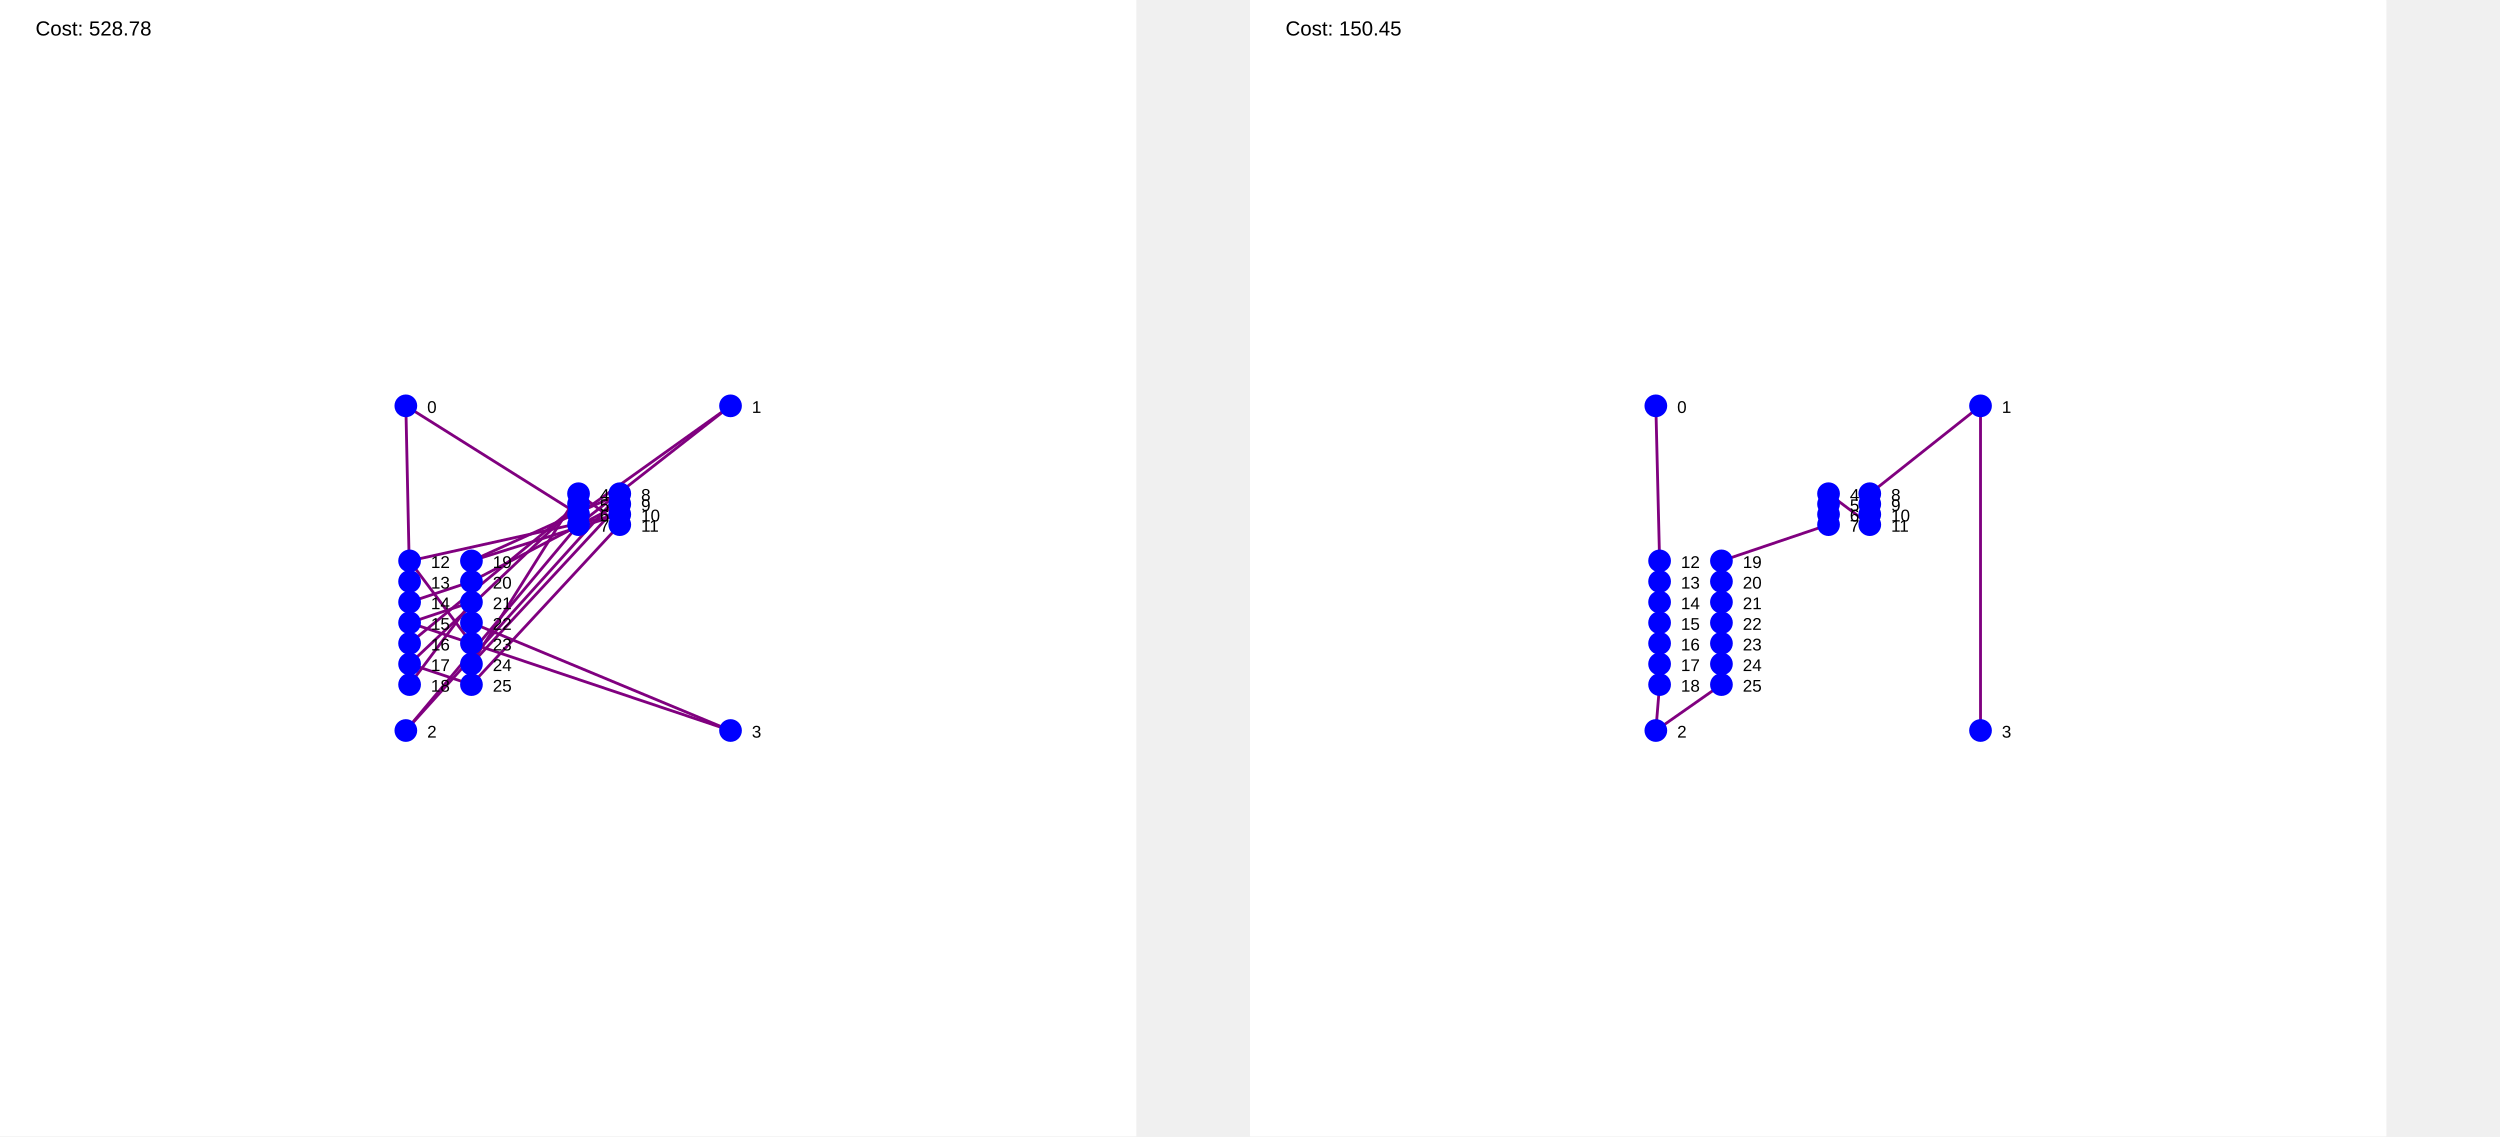
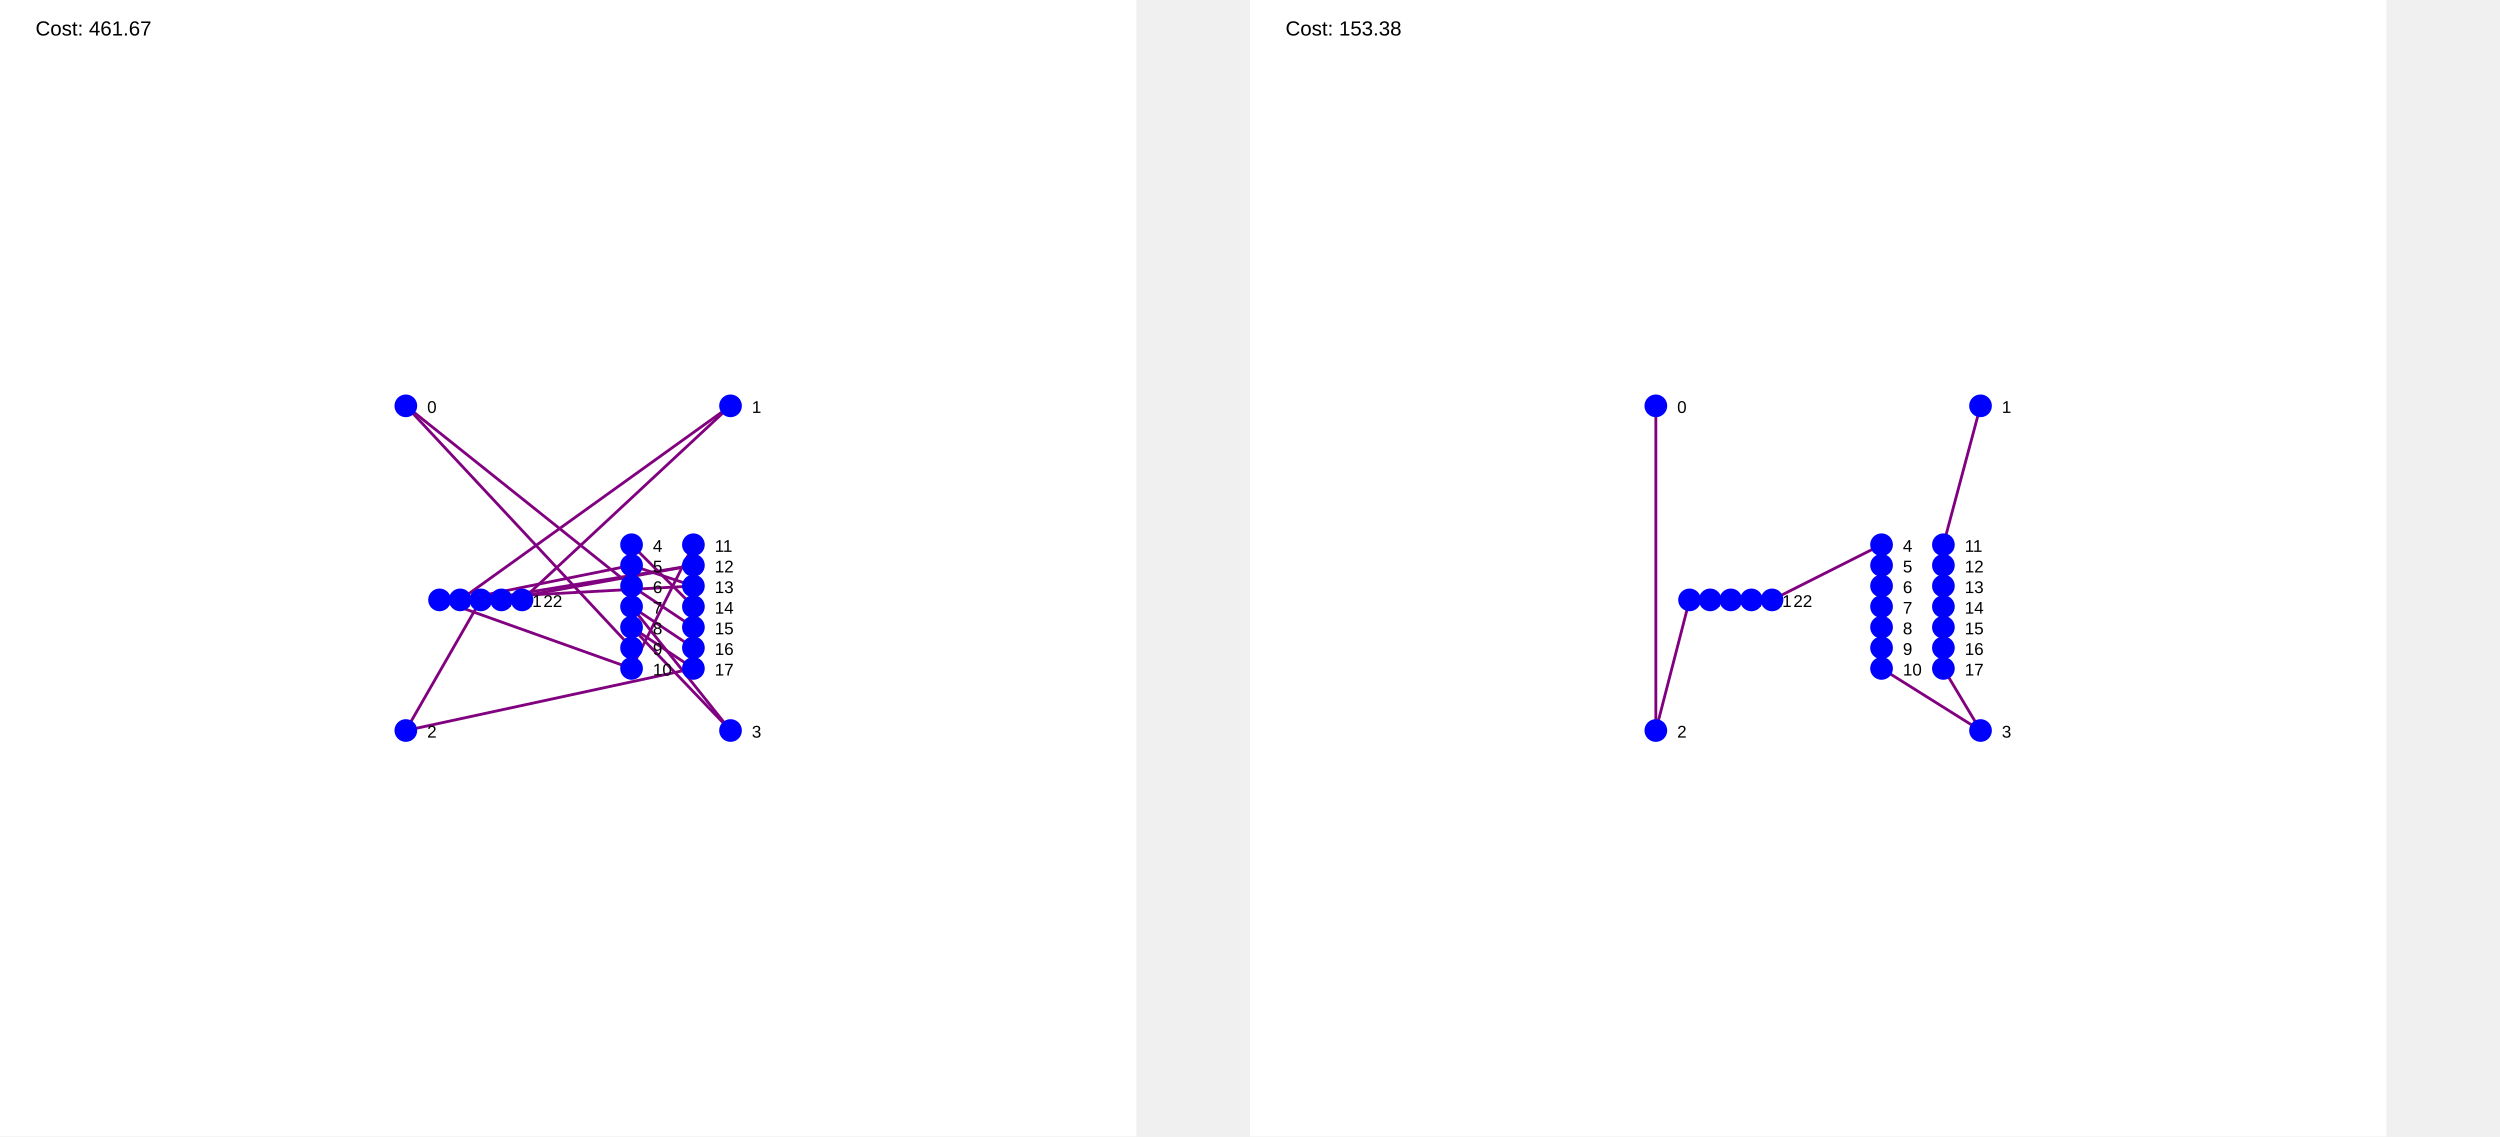
<svg xmlns="http://www.w3.org/2000/svg" width="1760" height="800" viewBox="-257.143 -257.143 1760 800">
  <g transform="translate(0,0)">
    <rect x="-257.143" y="-257.143" width="800" height="800" fill="white" />
    <g>
-       <line x1="28.571" y1="28.571" x2="150.149" y2="104.948" stroke="rgb(128,0,127)" stroke-width="2" />
-       <line x1="150.149" y1="104.948" x2="257.143" y2="28.571" stroke="rgb(128,0,127)" stroke-width="2" />
-       <line x1="257.143" y1="28.571" x2="150.149" y2="112.205" stroke="rgb(128,0,127)" stroke-width="2" />
-       <line x1="150.149" y1="112.205" x2="28.571" y2="257.143" stroke="rgb(128,0,127)" stroke-width="2" />
-       <line x1="28.571" y1="257.143" x2="179.178" y2="90.434" stroke="rgb(128,0,127)" stroke-width="2" />
-       <line x1="179.178" y1="90.434" x2="74.751" y2="137.726" stroke="rgb(128,0,127)" stroke-width="2" />
-       <line x1="74.751" y1="137.726" x2="179.178" y2="104.948" stroke="rgb(128,0,127)" stroke-width="2" />
-       <line x1="179.178" y1="104.948" x2="31.209" y2="137.726" stroke="rgb(128,0,127)" stroke-width="2" />
-       <line x1="31.209" y1="137.726" x2="74.751" y2="195.783" stroke="rgb(128,0,127)" stroke-width="2" />
-       <line x1="74.751" y1="195.783" x2="74.751" y2="181.269" stroke="rgb(128,0,127)" stroke-width="2" />
-       <line x1="74.751" y1="181.269" x2="257.143" y2="257.143" stroke="rgb(128,0,127)" stroke-width="2" />
-       <line x1="257.143" y1="257.143" x2="31.209" y2="181.269" stroke="rgb(128,0,127)" stroke-width="2" />
-       <line x1="31.209" y1="181.269" x2="74.751" y2="166.754" stroke="rgb(128,0,127)" stroke-width="2" />
-       <line x1="74.751" y1="166.754" x2="31.209" y2="224.811" stroke="rgb(128,0,127)" stroke-width="2" />
-       <line x1="31.209" y1="224.811" x2="31.209" y2="195.783" stroke="rgb(128,0,127)" stroke-width="2" />
-       <line x1="31.209" y1="195.783" x2="150.149" y2="97.691" stroke="rgb(128,0,127)" stroke-width="2" />
-       <line x1="150.149" y1="97.691" x2="31.209" y2="210.297" stroke="rgb(128,0,127)" stroke-width="2" />
-       <line x1="31.209" y1="210.297" x2="74.751" y2="224.811" stroke="rgb(128,0,127)" stroke-width="2" />
-       <line x1="74.751" y1="224.811" x2="179.178" y2="112.205" stroke="rgb(128,0,127)" stroke-width="2" />
-       <line x1="179.178" y1="112.205" x2="150.149" y2="90.434" stroke="rgb(128,0,127)" stroke-width="2" />
-       <line x1="150.149" y1="90.434" x2="74.751" y2="210.297" stroke="rgb(128,0,127)" stroke-width="2" />
-       <line x1="74.751" y1="210.297" x2="179.178" y2="97.691" stroke="rgb(128,0,127)" stroke-width="2" />
-       <line x1="179.178" y1="97.691" x2="74.751" y2="152.24" stroke="rgb(128,0,127)" stroke-width="2" />
-       <line x1="74.751" y1="152.24" x2="31.209" y2="166.754" stroke="rgb(128,0,127)" stroke-width="2" />
-       <line x1="31.209" y1="166.754" x2="31.209" y2="152.24" stroke="rgb(128,0,127)" stroke-width="2" />
-       <line x1="31.209" y1="152.24" x2="28.571" y2="28.571" stroke="rgb(128,0,127)" stroke-width="2" />
+       <line x1="28.571" y1="28.571" x2="187.47" y2="155.381" stroke="rgb(128,0,127)" stroke-width="2" />
+       <line x1="187.47" y1="155.381" x2="231.013" y2="184.41" stroke="rgb(128,0,127)" stroke-width="2" />
+       <line x1="231.013" y1="184.41" x2="231.013" y2="198.924" stroke="rgb(128,0,127)" stroke-width="2" />
+       <line x1="231.013" y1="198.924" x2="187.47" y2="169.896" stroke="rgb(128,0,127)" stroke-width="2" />
+       <line x1="187.47" y1="169.896" x2="257.143" y2="257.143" stroke="rgb(128,0,127)" stroke-width="2" />
+       <line x1="257.143" y1="257.143" x2="187.47" y2="184.41" stroke="rgb(128,0,127)" stroke-width="2" />
+       <line x1="187.47" y1="184.41" x2="231.013" y2="213.439" stroke="rgb(128,0,127)" stroke-width="2" />
+       <line x1="231.013" y1="213.439" x2="28.571" y2="257.143" stroke="rgb(128,0,127)" stroke-width="2" />
+       <line x1="28.571" y1="257.143" x2="81.33" y2="165.19" stroke="rgb(128,0,127)" stroke-width="2" />
+       <line x1="81.33" y1="165.19" x2="231.013" y2="140.867" stroke="rgb(128,0,127)" stroke-width="2" />
+       <line x1="231.013" y1="140.867" x2="95.844" y2="165.19" stroke="rgb(128,0,127)" stroke-width="2" />
+       <line x1="95.844" y1="165.19" x2="110.359" y2="165.19" stroke="rgb(128,0,127)" stroke-width="2" />
+       <line x1="110.359" y1="165.19" x2="257.143" y2="28.571" stroke="rgb(128,0,127)" stroke-width="2" />
+       <line x1="257.143" y1="28.571" x2="66.816" y2="165.19" stroke="rgb(128,0,127)" stroke-width="2" />
+       <line x1="66.816" y1="165.19" x2="187.47" y2="140.867" stroke="rgb(128,0,127)" stroke-width="2" />
+       <line x1="187.47" y1="140.867" x2="231.013" y2="155.381" stroke="rgb(128,0,127)" stroke-width="2" />
+       <line x1="231.013" y1="155.381" x2="52.301" y2="165.19" stroke="rgb(128,0,127)" stroke-width="2" />
+       <line x1="52.301" y1="165.19" x2="187.47" y2="213.439" stroke="rgb(128,0,127)" stroke-width="2" />
+       <line x1="187.47" y1="213.439" x2="231.013" y2="126.353" stroke="rgb(128,0,127)" stroke-width="2" />
+       <line x1="231.013" y1="126.353" x2="231.013" y2="169.896" stroke="rgb(128,0,127)" stroke-width="2" />
+       <line x1="231.013" y1="169.896" x2="187.47" y2="126.353" stroke="rgb(128,0,127)" stroke-width="2" />
+       <line x1="187.47" y1="126.353" x2="187.47" y2="198.924" stroke="rgb(128,0,127)" stroke-width="2" />
+       <line x1="187.47" y1="198.924" x2="28.571" y2="28.571" stroke="rgb(128,0,127)" stroke-width="2" />
    </g>
    <g>
      <circle cx="28.571" cy="28.571" r="8" fill="blue" />
      <text x="43.571" y="33.571" font-family="Arial" font-size="12" fill="black">0</text>
      <circle cx="257.143" cy="28.571" r="8" fill="blue" />
      <text x="272.143" y="33.571" font-family="Arial" font-size="12" fill="black">1</text>
      <circle cx="28.571" cy="257.143" r="8" fill="blue" />
      <text x="43.571" y="262.143" font-family="Arial" font-size="12" fill="black">2</text>
      <circle cx="257.143" cy="257.143" r="8" fill="blue" />
      <text x="272.143" y="262.143" font-family="Arial" font-size="12" fill="black">3</text>
-       <circle cx="150.149" cy="90.434" r="8" fill="blue" />
-       <text x="165.149" y="95.434" font-family="Arial" font-size="12" fill="black">4</text>
-       <circle cx="150.149" cy="97.691" r="8" fill="blue" />
-       <text x="165.149" y="102.691" font-family="Arial" font-size="12" fill="black">5</text>
-       <circle cx="150.149" cy="104.948" r="8" fill="blue" />
-       <text x="165.149" y="109.948" font-family="Arial" font-size="12" fill="black">6</text>
-       <circle cx="150.149" cy="112.205" r="8" fill="blue" />
-       <text x="165.149" y="117.205" font-family="Arial" font-size="12" fill="black">7</text>
-       <circle cx="179.178" cy="90.434" r="8" fill="blue" />
-       <text x="194.178" y="95.434" font-family="Arial" font-size="12" fill="black">8</text>
-       <circle cx="179.178" cy="97.691" r="8" fill="blue" />
-       <text x="194.178" y="102.691" font-family="Arial" font-size="12" fill="black">9</text>
-       <circle cx="179.178" cy="104.948" r="8" fill="blue" />
-       <text x="194.178" y="109.948" font-family="Arial" font-size="12" fill="black">10</text>
-       <circle cx="179.178" cy="112.205" r="8" fill="blue" />
-       <text x="194.178" y="117.205" font-family="Arial" font-size="12" fill="black">11</text>
-       <circle cx="31.209" cy="137.726" r="8" fill="blue" />
-       <text x="46.209" y="142.726" font-family="Arial" font-size="12" fill="black">12</text>
-       <circle cx="31.209" cy="152.24" r="8" fill="blue" />
-       <text x="46.209" y="157.24" font-family="Arial" font-size="12" fill="black">13</text>
-       <circle cx="31.209" cy="166.754" r="8" fill="blue" />
-       <text x="46.209" y="171.754" font-family="Arial" font-size="12" fill="black">14</text>
-       <circle cx="31.209" cy="181.269" r="8" fill="blue" />
-       <text x="46.209" y="186.269" font-family="Arial" font-size="12" fill="black">15</text>
-       <circle cx="31.209" cy="195.783" r="8" fill="blue" />
-       <text x="46.209" y="200.783" font-family="Arial" font-size="12" fill="black">16</text>
-       <circle cx="31.209" cy="210.297" r="8" fill="blue" />
-       <text x="46.209" y="215.297" font-family="Arial" font-size="12" fill="black">17</text>
-       <circle cx="31.209" cy="224.811" r="8" fill="blue" />
-       <text x="46.209" y="229.811" font-family="Arial" font-size="12" fill="black">18</text>
-       <circle cx="74.751" cy="137.726" r="8" fill="blue" />
-       <text x="89.751" y="142.726" font-family="Arial" font-size="12" fill="black">19</text>
-       <circle cx="74.751" cy="152.24" r="8" fill="blue" />
-       <text x="89.751" y="157.24" font-family="Arial" font-size="12" fill="black">20</text>
-       <circle cx="74.751" cy="166.754" r="8" fill="blue" />
-       <text x="89.751" y="171.754" font-family="Arial" font-size="12" fill="black">21</text>
-       <circle cx="74.751" cy="181.269" r="8" fill="blue" />
-       <text x="89.751" y="186.269" font-family="Arial" font-size="12" fill="black">22</text>
-       <circle cx="74.751" cy="195.783" r="8" fill="blue" />
-       <text x="89.751" y="200.783" font-family="Arial" font-size="12" fill="black">23</text>
-       <circle cx="74.751" cy="210.297" r="8" fill="blue" />
-       <text x="89.751" y="215.297" font-family="Arial" font-size="12" fill="black">24</text>
-       <circle cx="74.751" cy="224.811" r="8" fill="blue" />
-       <text x="89.751" y="229.811" font-family="Arial" font-size="12" fill="black">25</text>
+       <circle cx="187.47" cy="126.353" r="8" fill="blue" />
+       <text x="202.47" y="131.353" font-family="Arial" font-size="12" fill="black">4</text>
+       <circle cx="187.47" cy="140.867" r="8" fill="blue" />
+       <text x="202.47" y="145.867" font-family="Arial" font-size="12" fill="black">5</text>
+       <circle cx="187.47" cy="155.381" r="8" fill="blue" />
+       <text x="202.47" y="160.381" font-family="Arial" font-size="12" fill="black">6</text>
+       <circle cx="187.47" cy="169.896" r="8" fill="blue" />
+       <text x="202.47" y="174.896" font-family="Arial" font-size="12" fill="black">7</text>
+       <circle cx="187.47" cy="184.41" r="8" fill="blue" />
+       <text x="202.47" y="189.41" font-family="Arial" font-size="12" fill="black">8</text>
+       <circle cx="187.47" cy="198.924" r="8" fill="blue" />
+       <text x="202.47" y="203.924" font-family="Arial" font-size="12" fill="black">9</text>
+       <circle cx="187.47" cy="213.439" r="8" fill="blue" />
+       <text x="202.47" y="218.439" font-family="Arial" font-size="12" fill="black">10</text>
+       <circle cx="231.013" cy="126.353" r="8" fill="blue" />
+       <text x="246.013" y="131.353" font-family="Arial" font-size="12" fill="black">11</text>
+       <circle cx="231.013" cy="140.867" r="8" fill="blue" />
+       <text x="246.013" y="145.867" font-family="Arial" font-size="12" fill="black">12</text>
+       <circle cx="231.013" cy="155.381" r="8" fill="blue" />
+       <text x="246.013" y="160.381" font-family="Arial" font-size="12" fill="black">13</text>
+       <circle cx="231.013" cy="169.896" r="8" fill="blue" />
+       <text x="246.013" y="174.896" font-family="Arial" font-size="12" fill="black">14</text>
+       <circle cx="231.013" cy="184.41" r="8" fill="blue" />
+       <text x="246.013" y="189.41" font-family="Arial" font-size="12" fill="black">15</text>
+       <circle cx="231.013" cy="198.924" r="8" fill="blue" />
+       <text x="246.013" y="203.924" font-family="Arial" font-size="12" fill="black">16</text>
+       <circle cx="231.013" cy="213.439" r="8" fill="blue" />
+       <text x="246.013" y="218.439" font-family="Arial" font-size="12" fill="black">17</text>
+       <circle cx="52.301" cy="165.19" r="8" fill="blue" />
+       <text x="67.302" y="170.19" font-family="Arial" font-size="12" fill="black">18</text>
+       <circle cx="66.816" cy="165.19" r="8" fill="blue" />
+       <text x="81.816" y="170.19" font-family="Arial" font-size="12" fill="black">19</text>
+       <circle cx="81.33" cy="165.19" r="8" fill="blue" />
+       <text x="96.33" y="170.19" font-family="Arial" font-size="12" fill="black">20</text>
+       <circle cx="95.844" cy="165.19" r="8" fill="blue" />
+       <text x="110.844" y="170.19" font-family="Arial" font-size="12" fill="black">21</text>
+       <circle cx="110.359" cy="165.19" r="8" fill="blue" />
+       <text x="125.359" y="170.19" font-family="Arial" font-size="12" fill="black">22</text>
    </g>
-     <text x="-232.143" y="-232.143" font-family="Arial" font-size="14.4" fill="black"> Cost: 528.78</text>
+     <text x="-232.143" y="-232.143" font-family="Arial" font-size="14.4" fill="black"> Cost: 461.67</text>
  </g>
  <g transform="translate(880.00,0)">
    <rect x="-257.14" y="-257.14" width="800.00" height="800.00" fill="white" />
    <g>
-       <line x1="257.14" y1="257.14" x2="257.14" y2="28.57" stroke="rgb(128,0,127)" stroke-width="2.00" />
-       <line x1="257.14" y1="28.57" x2="179.18" y2="90.43" stroke="rgb(128,0,127)" stroke-width="2.00" />
-       <line x1="179.18" y1="90.43" x2="179.18" y2="97.69" stroke="rgb(128,0,127)" stroke-width="2.00" />
-       <line x1="179.18" y1="97.69" x2="179.18" y2="104.95" stroke="rgb(128,0,127)" stroke-width="2.00" />
-       <line x1="179.18" y1="104.95" x2="179.18" y2="112.21" stroke="rgb(128,0,127)" stroke-width="2.00" />
-       <line x1="179.18" y1="112.21" x2="150.15" y2="90.43" stroke="rgb(128,0,127)" stroke-width="2.00" />
-       <line x1="150.15" y1="90.43" x2="150.15" y2="97.69" stroke="rgb(128,0,127)" stroke-width="2.00" />
-       <line x1="150.15" y1="97.69" x2="150.15" y2="104.95" stroke="rgb(128,0,127)" stroke-width="2.00" />
-       <line x1="150.15" y1="104.95" x2="150.15" y2="112.21" stroke="rgb(128,0,127)" stroke-width="2.00" />
-       <line x1="150.15" y1="112.21" x2="74.75" y2="137.73" stroke="rgb(128,0,127)" stroke-width="2.00" />
-       <line x1="74.75" y1="137.73" x2="74.75" y2="152.24" stroke="rgb(128,0,127)" stroke-width="2.00" />
-       <line x1="74.75" y1="152.24" x2="74.75" y2="166.75" stroke="rgb(128,0,127)" stroke-width="2.00" />
-       <line x1="74.75" y1="166.75" x2="74.75" y2="181.27" stroke="rgb(128,0,127)" stroke-width="2.00" />
-       <line x1="74.75" y1="181.27" x2="74.75" y2="195.78" stroke="rgb(128,0,127)" stroke-width="2.00" />
-       <line x1="74.75" y1="195.78" x2="74.75" y2="210.30" stroke="rgb(128,0,127)" stroke-width="2.00" />
-       <line x1="74.75" y1="210.30" x2="74.75" y2="224.81" stroke="rgb(128,0,127)" stroke-width="2.00" />
-       <line x1="74.75" y1="224.81" x2="28.57" y2="257.14" stroke="rgb(128,0,127)" stroke-width="2.00" />
-       <line x1="28.57" y1="257.14" x2="31.21" y2="224.81" stroke="rgb(128,0,127)" stroke-width="2.00" />
-       <line x1="31.21" y1="224.81" x2="31.21" y2="210.30" stroke="rgb(128,0,127)" stroke-width="2.00" />
-       <line x1="31.21" y1="210.30" x2="31.21" y2="195.78" stroke="rgb(128,0,127)" stroke-width="2.00" />
-       <line x1="31.21" y1="195.78" x2="31.21" y2="181.27" stroke="rgb(128,0,127)" stroke-width="2.00" />
-       <line x1="31.21" y1="181.27" x2="31.21" y2="166.75" stroke="rgb(128,0,127)" stroke-width="2.00" />
-       <line x1="31.21" y1="166.75" x2="31.21" y2="152.24" stroke="rgb(128,0,127)" stroke-width="2.00" />
-       <line x1="31.21" y1="152.24" x2="31.21" y2="137.73" stroke="rgb(128,0,127)" stroke-width="2.00" />
-       <line x1="31.21" y1="137.73" x2="28.57" y2="28.57" stroke="rgb(128,0,127)" stroke-width="2.00" />
+       <line x1="257.14" y1="28.57" x2="231.01" y2="126.35" stroke="rgb(128,0,127)" stroke-width="2.00" />
+       <line x1="231.01" y1="126.35" x2="231.01" y2="140.87" stroke="rgb(128,0,127)" stroke-width="2.00" />
+       <line x1="231.01" y1="140.87" x2="231.01" y2="155.38" stroke="rgb(128,0,127)" stroke-width="2.00" />
+       <line x1="231.01" y1="155.38" x2="231.01" y2="169.90" stroke="rgb(128,0,127)" stroke-width="2.00" />
+       <line x1="231.01" y1="169.90" x2="231.01" y2="184.41" stroke="rgb(128,0,127)" stroke-width="2.00" />
+       <line x1="231.01" y1="184.41" x2="231.01" y2="198.92" stroke="rgb(128,0,127)" stroke-width="2.00" />
+       <line x1="231.01" y1="198.92" x2="231.01" y2="213.44" stroke="rgb(128,0,127)" stroke-width="2.00" />
+       <line x1="231.01" y1="213.44" x2="257.14" y2="257.14" stroke="rgb(128,0,127)" stroke-width="2.00" />
+       <line x1="257.14" y1="257.14" x2="187.47" y2="213.44" stroke="rgb(128,0,127)" stroke-width="2.00" />
+       <line x1="187.47" y1="213.44" x2="187.47" y2="198.92" stroke="rgb(128,0,127)" stroke-width="2.00" />
+       <line x1="187.47" y1="198.92" x2="187.47" y2="184.41" stroke="rgb(128,0,127)" stroke-width="2.00" />
+       <line x1="187.47" y1="184.41" x2="187.47" y2="169.90" stroke="rgb(128,0,127)" stroke-width="2.00" />
+       <line x1="187.47" y1="169.90" x2="187.47" y2="155.38" stroke="rgb(128,0,127)" stroke-width="2.00" />
+       <line x1="187.47" y1="155.38" x2="187.47" y2="140.87" stroke="rgb(128,0,127)" stroke-width="2.00" />
+       <line x1="187.47" y1="140.87" x2="187.47" y2="126.35" stroke="rgb(128,0,127)" stroke-width="2.00" />
+       <line x1="187.47" y1="126.35" x2="110.36" y2="165.19" stroke="rgb(128,0,127)" stroke-width="2.00" />
+       <line x1="110.36" y1="165.19" x2="95.84" y2="165.19" stroke="rgb(128,0,127)" stroke-width="2.00" />
+       <line x1="95.84" y1="165.19" x2="81.33" y2="165.19" stroke="rgb(128,0,127)" stroke-width="2.00" />
+       <line x1="81.33" y1="165.19" x2="66.82" y2="165.19" stroke="rgb(128,0,127)" stroke-width="2.00" />
+       <line x1="66.82" y1="165.19" x2="52.30" y2="165.19" stroke="rgb(128,0,127)" stroke-width="2.00" />
+       <line x1="52.30" y1="165.19" x2="28.57" y2="257.14" stroke="rgb(128,0,127)" stroke-width="2.00" />
+       <line x1="28.57" y1="257.14" x2="28.57" y2="28.57" stroke="rgb(128,0,127)" stroke-width="2.00" />
      <line x1="28.57" y1="28.57" x2="28.57" y2="28.57" stroke="rgb(128,0,127)" stroke-width="2.00" />
    </g>
    <g>
      <circle cx="28.57" cy="28.57" r="8.00" fill="blue" />
      <text x="43.57" y="33.57" font-family="Arial" font-size="12.00" fill="black">0</text>
      <circle cx="257.14" cy="28.57" r="8.00" fill="blue" />
      <text x="272.14" y="33.57" font-family="Arial" font-size="12.00" fill="black">1</text>
      <circle cx="28.57" cy="257.14" r="8.00" fill="blue" />
      <text x="43.57" y="262.14" font-family="Arial" font-size="12.00" fill="black">2</text>
      <circle cx="257.14" cy="257.14" r="8.00" fill="blue" />
      <text x="272.14" y="262.14" font-family="Arial" font-size="12.00" fill="black">3</text>
-       <circle cx="150.15" cy="90.43" r="8.00" fill="blue" />
-       <text x="165.15" y="95.43" font-family="Arial" font-size="12.00" fill="black">4</text>
-       <circle cx="150.15" cy="97.69" r="8.00" fill="blue" />
-       <text x="165.15" y="102.69" font-family="Arial" font-size="12.00" fill="black">5</text>
-       <circle cx="150.15" cy="104.95" r="8.00" fill="blue" />
-       <text x="165.15" y="109.95" font-family="Arial" font-size="12.00" fill="black">6</text>
-       <circle cx="150.15" cy="112.21" r="8.00" fill="blue" />
-       <text x="165.15" y="117.21" font-family="Arial" font-size="12.00" fill="black">7</text>
-       <circle cx="179.18" cy="90.43" r="8.00" fill="blue" />
-       <text x="194.18" y="95.43" font-family="Arial" font-size="12.00" fill="black">8</text>
-       <circle cx="179.18" cy="97.69" r="8.00" fill="blue" />
-       <text x="194.18" y="102.69" font-family="Arial" font-size="12.00" fill="black">9</text>
-       <circle cx="179.18" cy="104.95" r="8.00" fill="blue" />
-       <text x="194.18" y="109.95" font-family="Arial" font-size="12.00" fill="black">10</text>
-       <circle cx="179.18" cy="112.21" r="8.00" fill="blue" />
-       <text x="194.18" y="117.21" font-family="Arial" font-size="12.00" fill="black">11</text>
-       <circle cx="31.21" cy="137.73" r="8.00" fill="blue" />
-       <text x="46.21" y="142.73" font-family="Arial" font-size="12.00" fill="black">12</text>
-       <circle cx="31.21" cy="152.24" r="8.00" fill="blue" />
-       <text x="46.21" y="157.24" font-family="Arial" font-size="12.00" fill="black">13</text>
-       <circle cx="31.21" cy="166.75" r="8.00" fill="blue" />
-       <text x="46.21" y="171.75" font-family="Arial" font-size="12.00" fill="black">14</text>
-       <circle cx="31.21" cy="181.27" r="8.00" fill="blue" />
-       <text x="46.21" y="186.27" font-family="Arial" font-size="12.00" fill="black">15</text>
-       <circle cx="31.21" cy="195.78" r="8.00" fill="blue" />
-       <text x="46.21" y="200.78" font-family="Arial" font-size="12.00" fill="black">16</text>
-       <circle cx="31.21" cy="210.30" r="8.00" fill="blue" />
-       <text x="46.21" y="215.30" font-family="Arial" font-size="12.00" fill="black">17</text>
-       <circle cx="31.21" cy="224.81" r="8.00" fill="blue" />
-       <text x="46.21" y="229.81" font-family="Arial" font-size="12.00" fill="black">18</text>
-       <circle cx="74.75" cy="137.73" r="8.00" fill="blue" />
-       <text x="89.75" y="142.73" font-family="Arial" font-size="12.00" fill="black">19</text>
-       <circle cx="74.75" cy="152.24" r="8.00" fill="blue" />
-       <text x="89.75" y="157.24" font-family="Arial" font-size="12.00" fill="black">20</text>
-       <circle cx="74.75" cy="166.75" r="8.00" fill="blue" />
-       <text x="89.75" y="171.75" font-family="Arial" font-size="12.00" fill="black">21</text>
-       <circle cx="74.75" cy="181.27" r="8.00" fill="blue" />
-       <text x="89.75" y="186.27" font-family="Arial" font-size="12.00" fill="black">22</text>
-       <circle cx="74.75" cy="195.78" r="8.00" fill="blue" />
-       <text x="89.75" y="200.78" font-family="Arial" font-size="12.00" fill="black">23</text>
-       <circle cx="74.75" cy="210.30" r="8.00" fill="blue" />
-       <text x="89.75" y="215.30" font-family="Arial" font-size="12.00" fill="black">24</text>
-       <circle cx="74.75" cy="224.81" r="8.00" fill="blue" />
-       <text x="89.75" y="229.81" font-family="Arial" font-size="12.00" fill="black">25</text>
+       <circle cx="187.47" cy="126.35" r="8.00" fill="blue" />
+       <text x="202.47" y="131.35" font-family="Arial" font-size="12.00" fill="black">4</text>
+       <circle cx="187.47" cy="140.87" r="8.00" fill="blue" />
+       <text x="202.47" y="145.87" font-family="Arial" font-size="12.00" fill="black">5</text>
+       <circle cx="187.47" cy="155.38" r="8.00" fill="blue" />
+       <text x="202.47" y="160.38" font-family="Arial" font-size="12.00" fill="black">6</text>
+       <circle cx="187.47" cy="169.90" r="8.00" fill="blue" />
+       <text x="202.47" y="174.90" font-family="Arial" font-size="12.00" fill="black">7</text>
+       <circle cx="187.47" cy="184.41" r="8.00" fill="blue" />
+       <text x="202.47" y="189.41" font-family="Arial" font-size="12.00" fill="black">8</text>
+       <circle cx="187.47" cy="198.92" r="8.00" fill="blue" />
+       <text x="202.47" y="203.92" font-family="Arial" font-size="12.00" fill="black">9</text>
+       <circle cx="187.47" cy="213.44" r="8.00" fill="blue" />
+       <text x="202.47" y="218.44" font-family="Arial" font-size="12.00" fill="black">10</text>
+       <circle cx="231.01" cy="126.35" r="8.00" fill="blue" />
+       <text x="246.01" y="131.35" font-family="Arial" font-size="12.00" fill="black">11</text>
+       <circle cx="231.01" cy="140.87" r="8.00" fill="blue" />
+       <text x="246.01" y="145.87" font-family="Arial" font-size="12.00" fill="black">12</text>
+       <circle cx="231.01" cy="155.38" r="8.00" fill="blue" />
+       <text x="246.01" y="160.38" font-family="Arial" font-size="12.00" fill="black">13</text>
+       <circle cx="231.01" cy="169.90" r="8.00" fill="blue" />
+       <text x="246.01" y="174.90" font-family="Arial" font-size="12.00" fill="black">14</text>
+       <circle cx="231.01" cy="184.41" r="8.00" fill="blue" />
+       <text x="246.01" y="189.41" font-family="Arial" font-size="12.00" fill="black">15</text>
+       <circle cx="231.01" cy="198.92" r="8.00" fill="blue" />
+       <text x="246.01" y="203.92" font-family="Arial" font-size="12.00" fill="black">16</text>
+       <circle cx="231.01" cy="213.44" r="8.00" fill="blue" />
+       <text x="246.01" y="218.44" font-family="Arial" font-size="12.00" fill="black">17</text>
+       <circle cx="52.30" cy="165.19" r="8.00" fill="blue" />
+       <text x="67.30" y="170.19" font-family="Arial" font-size="12.00" fill="black">18</text>
+       <circle cx="66.82" cy="165.19" r="8.00" fill="blue" />
+       <text x="81.82" y="170.19" font-family="Arial" font-size="12.00" fill="black">19</text>
+       <circle cx="81.33" cy="165.19" r="8.00" fill="blue" />
+       <text x="96.33" y="170.19" font-family="Arial" font-size="12.00" fill="black">20</text>
+       <circle cx="95.84" cy="165.19" r="8.00" fill="blue" />
+       <text x="110.84" y="170.19" font-family="Arial" font-size="12.00" fill="black">21</text>
+       <circle cx="110.36" cy="165.19" r="8.00" fill="blue" />
+       <text x="125.36" y="170.19" font-family="Arial" font-size="12.00" fill="black">22</text>
    </g>
-     <text x="-232.14" y="-232.14" font-family="Arial" font-size="14.40" fill="black"> Cost: 150.45</text>
+     <text x="-232.14" y="-232.14" font-family="Arial" font-size="14.40" fill="black"> Cost: 153.38</text>
  </g>
</svg>
